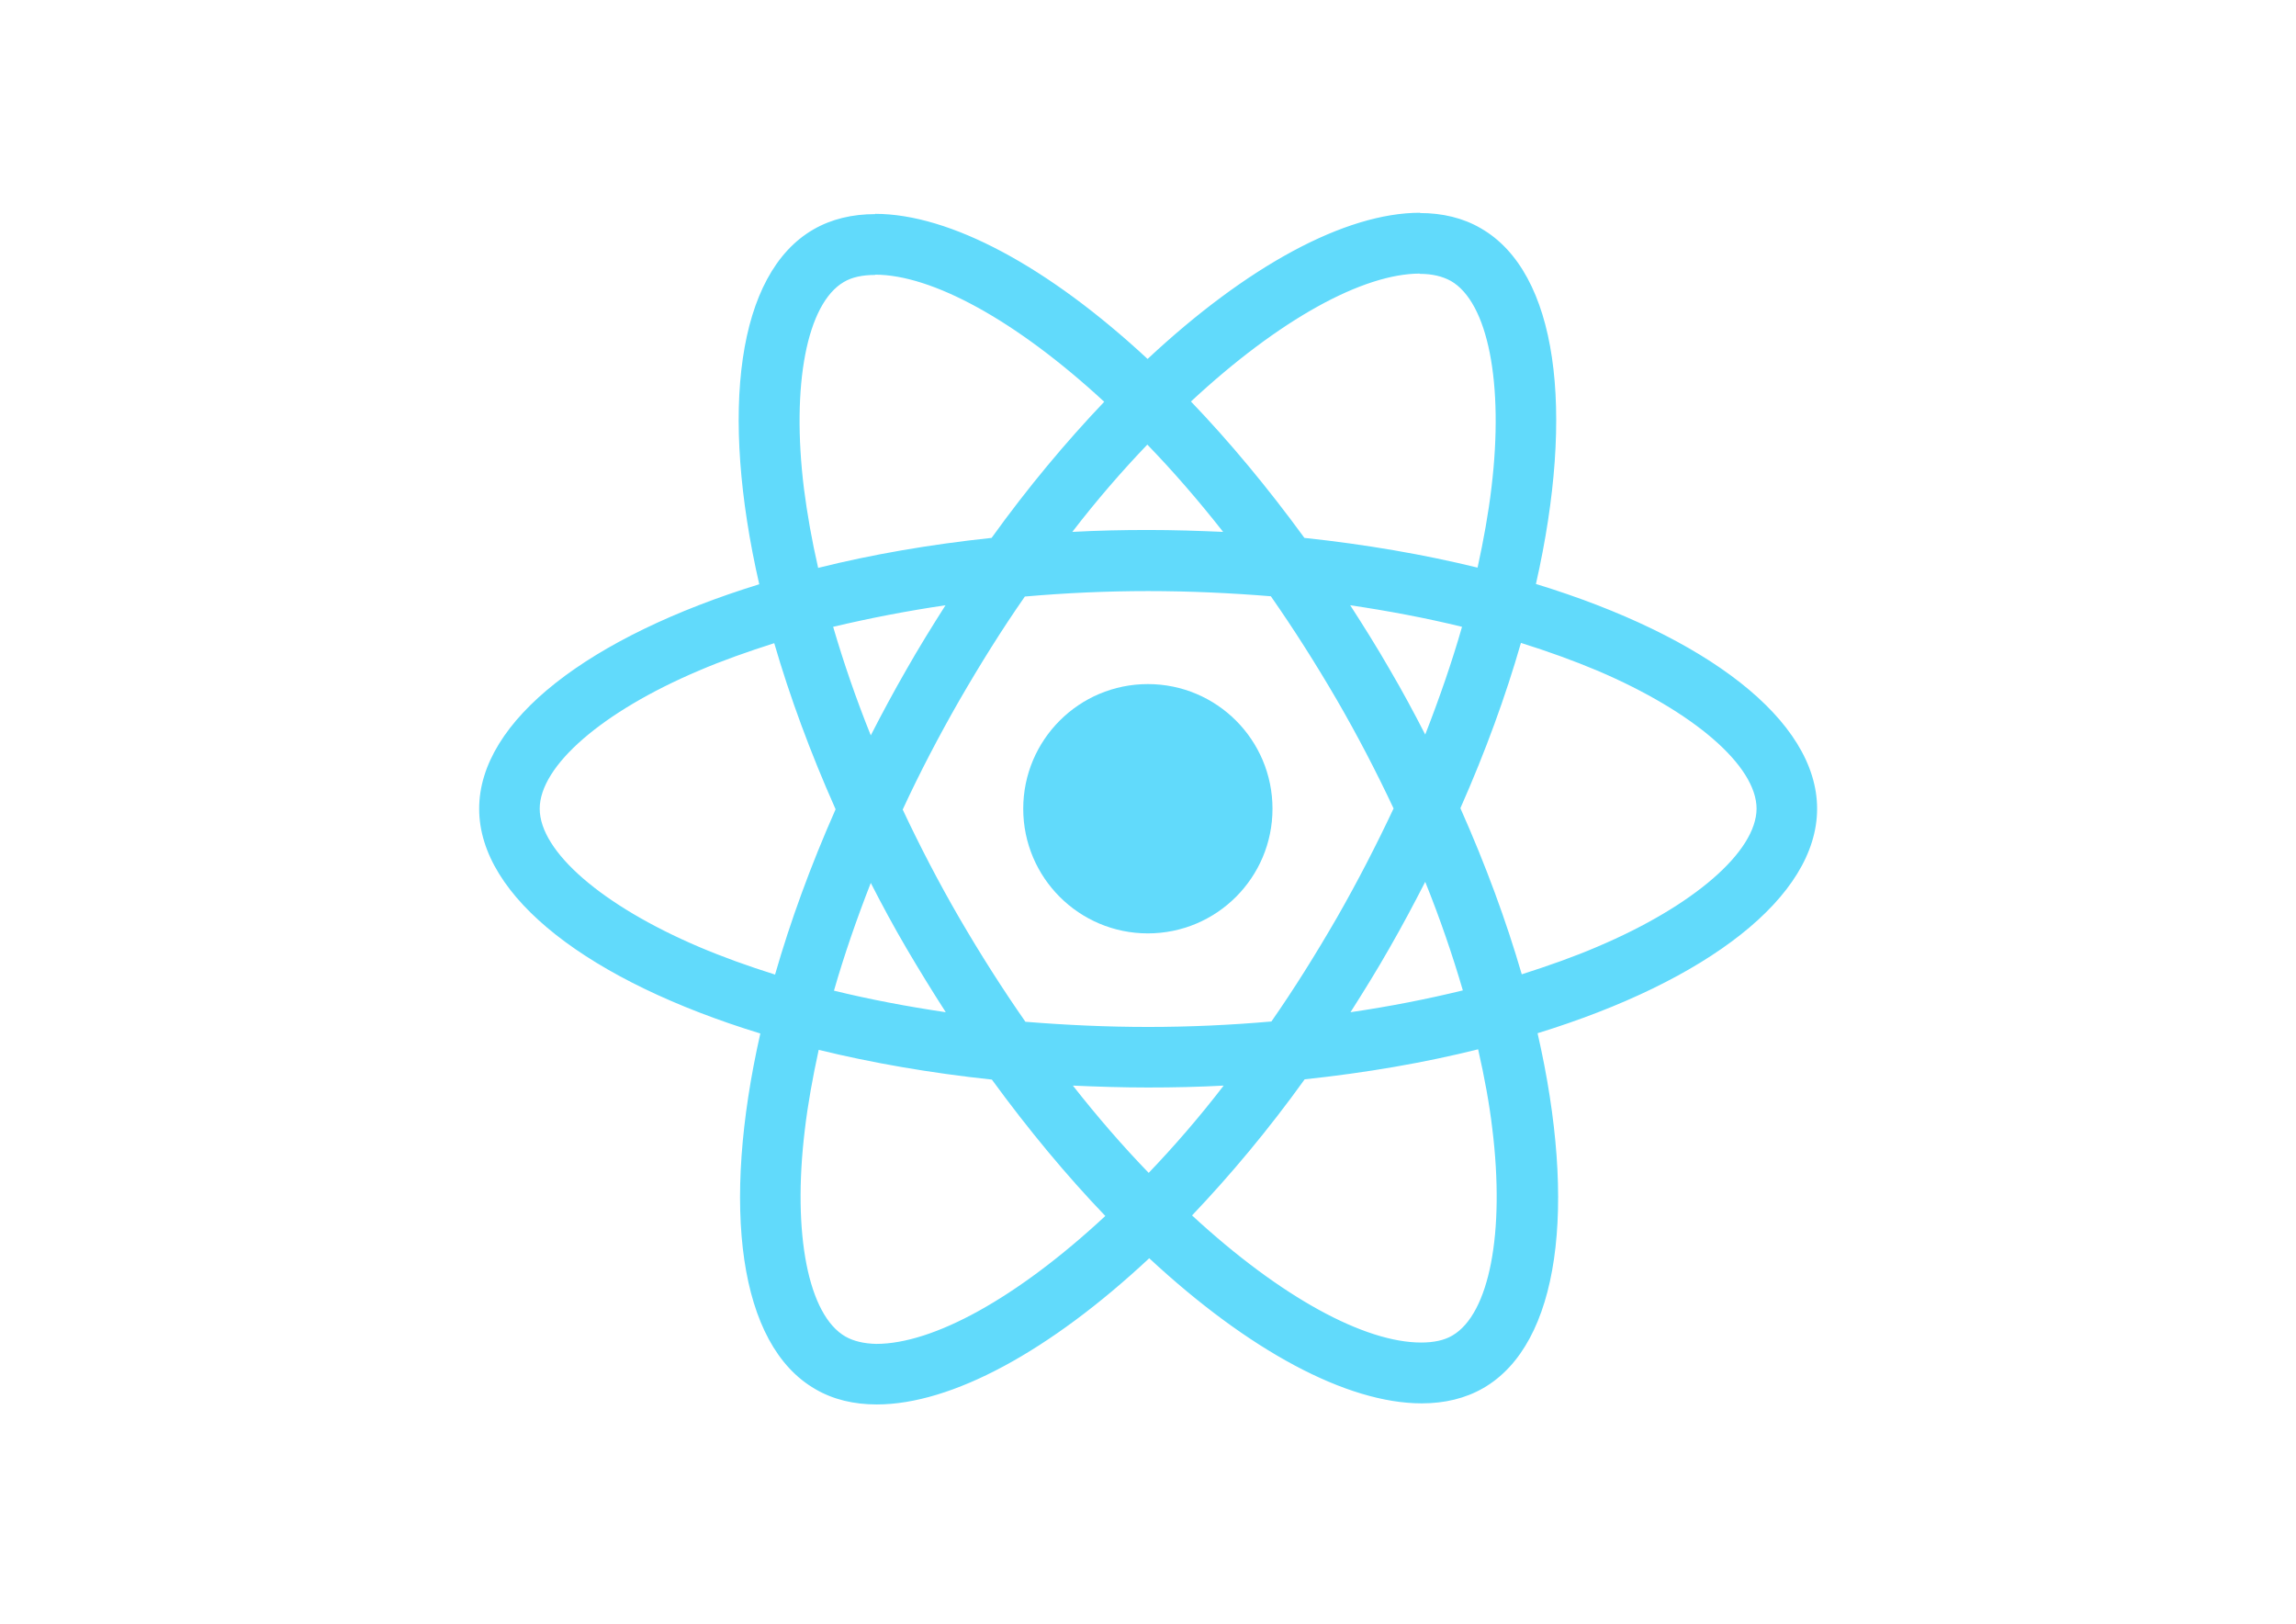
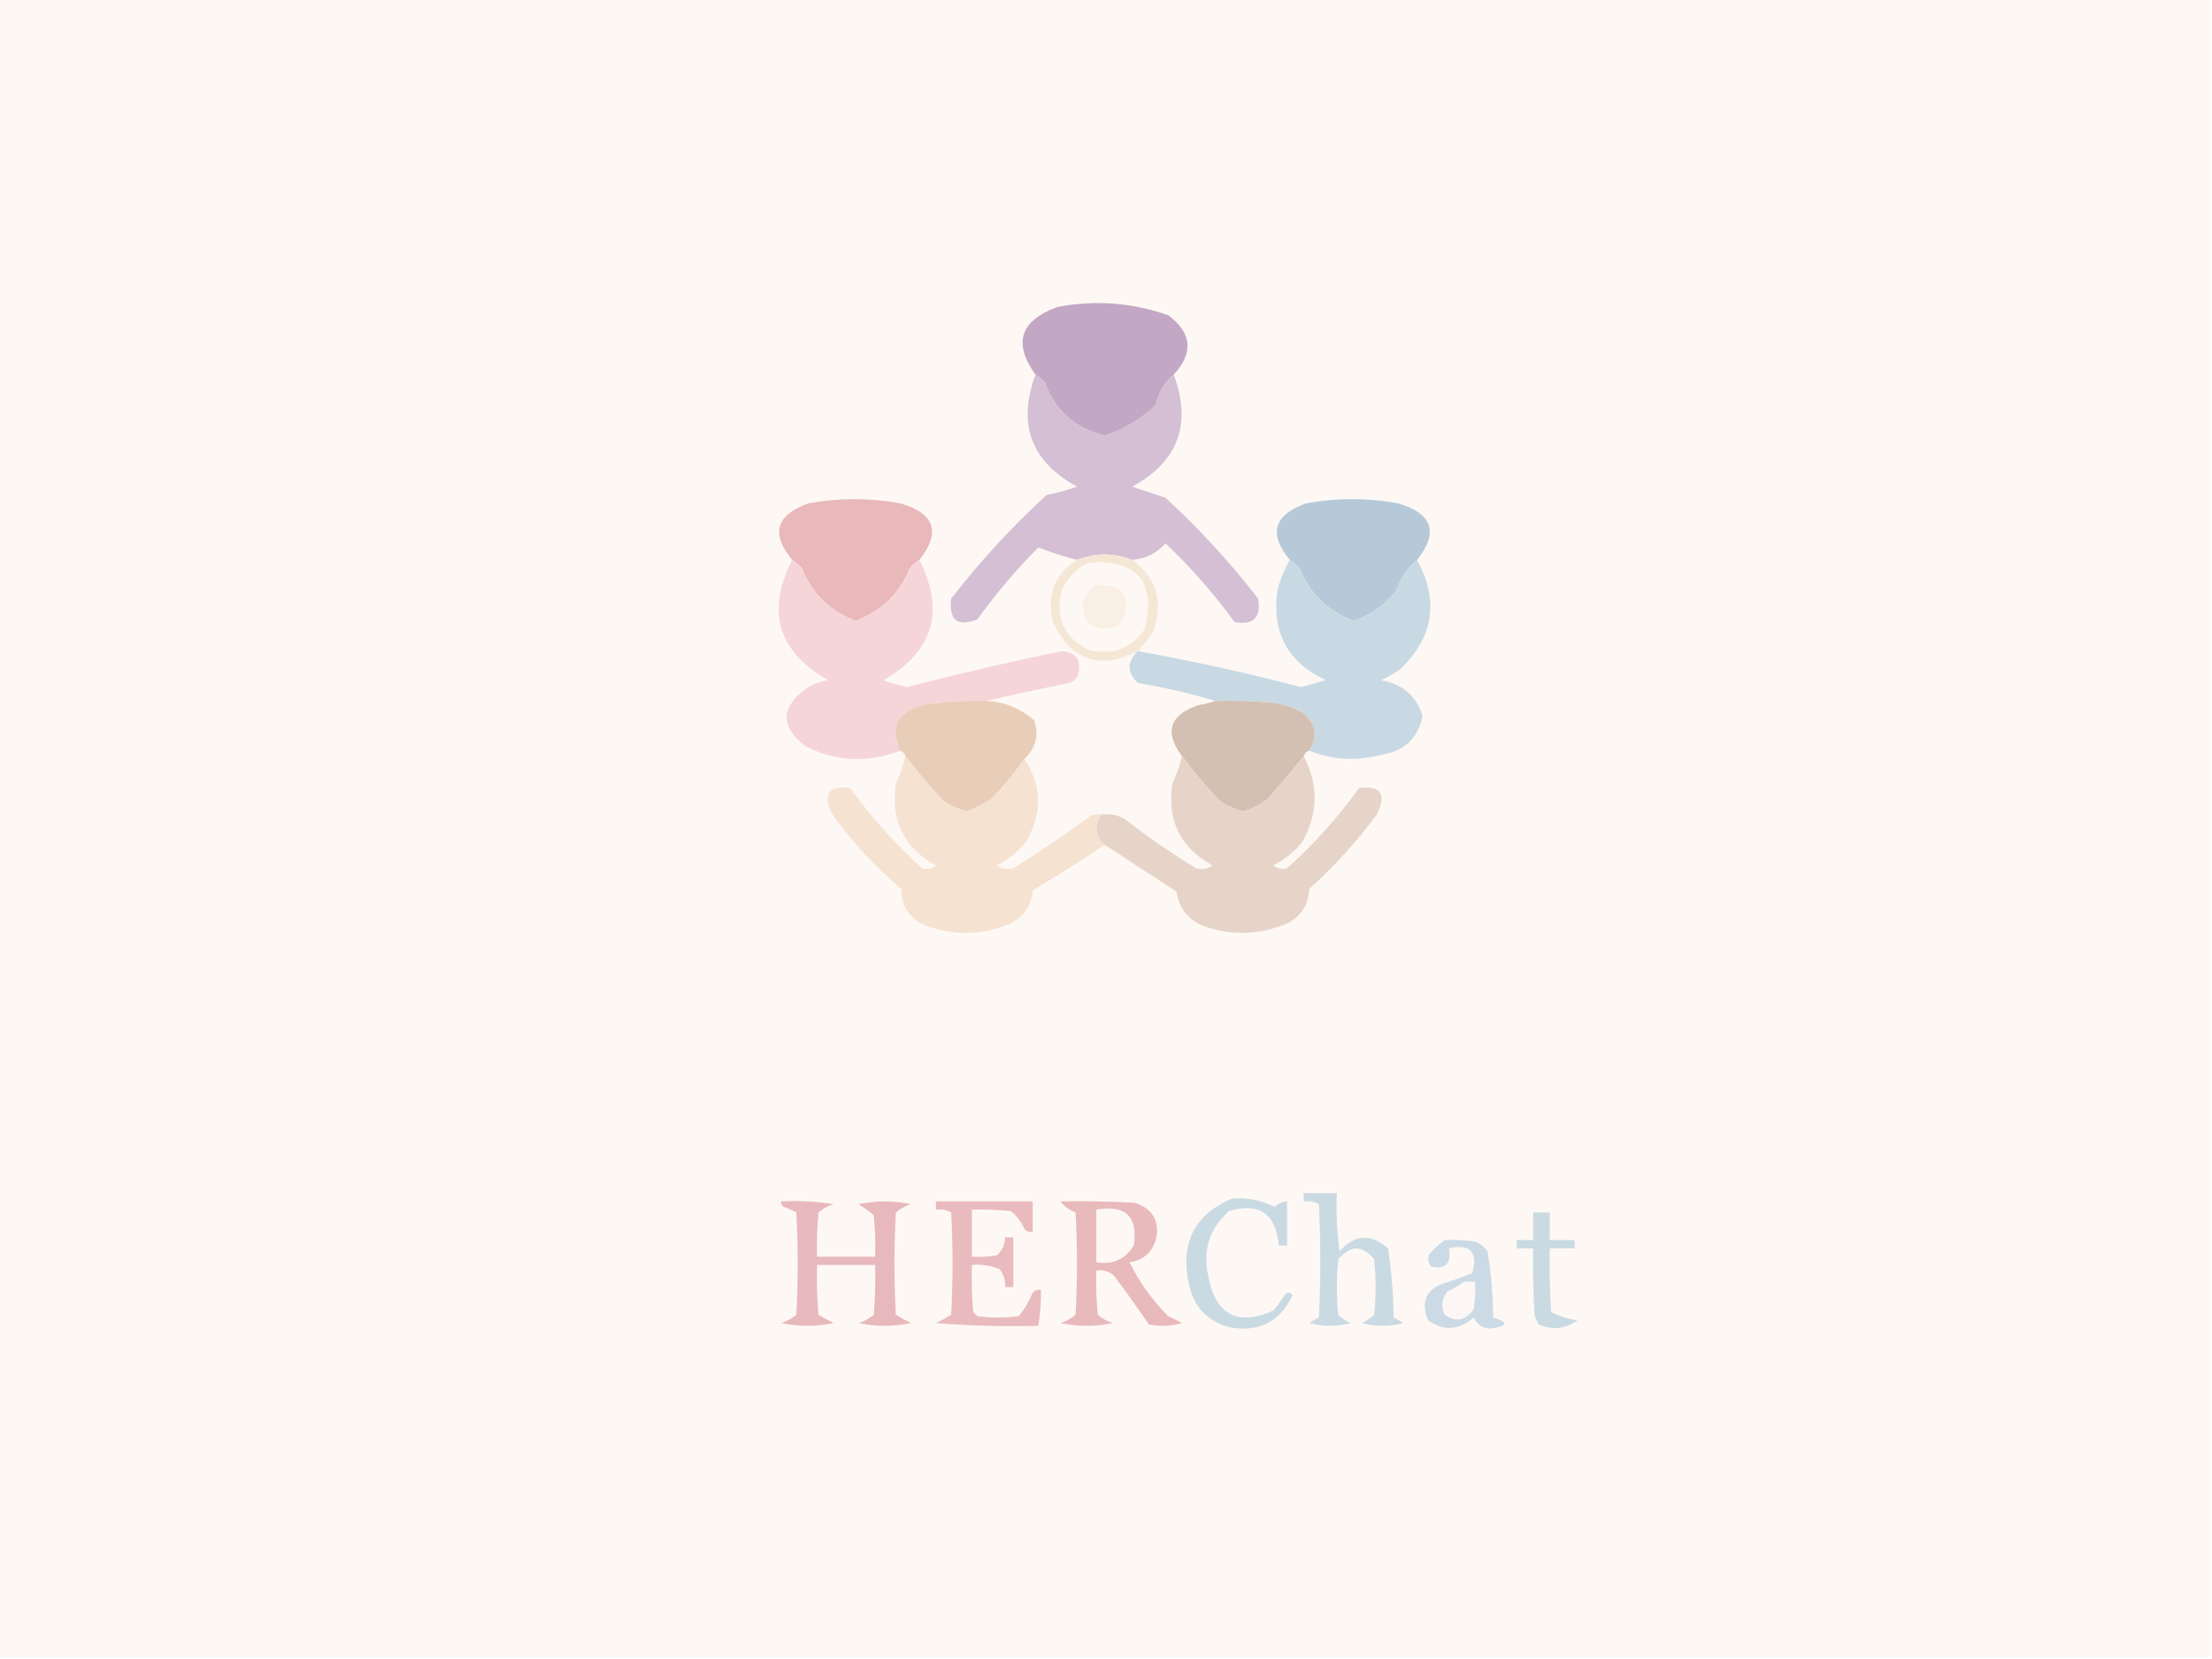
- <svg xmlns="http://www.w3.org/2000/svg" viewBox="0 0 841.9 595.3">
-   <g fill="#61DAFB">
-     <path d="M666.3 296.5c0-32.5-40.7-63.3-103.1-82.4 14.4-63.6 8-114.2-20.2-130.4-6.5-3.8-14.1-5.6-22.4-5.6v22.3c4.6 0 8.3.9 11.4 2.6 13.6 7.8 19.5 37.5 14.9 75.7-1.1 9.4-2.9 19.3-5.1 29.4-19.6-4.8-41-8.5-63.5-10.9-13.5-18.5-27.5-35.3-41.6-50 32.6-30.3 63.2-46.9 84-46.9V78c-27.5 0-63.5 19.6-99.9 53.6-36.4-33.8-72.4-53.2-99.9-53.2v22.3c20.7 0 51.4 16.5 84 46.6-14 14.7-28 31.4-41.3 49.9-22.6 2.4-44 6.1-63.6 11-2.3-10-4-19.7-5.2-29-4.7-38.2 1.1-67.9 14.6-75.8 3-1.8 6.9-2.6 11.5-2.6V78.5c-8.4 0-16 1.8-22.6 5.6-28.1 16.2-34.4 66.7-19.9 130.1-62.2 19.2-102.7 49.9-102.7 82.3 0 32.5 40.7 63.3 103.1 82.4-14.4 63.6-8 114.2 20.2 130.4 6.5 3.8 14.1 5.6 22.5 5.6 27.5 0 63.5-19.6 99.9-53.6 36.4 33.8 72.4 53.2 99.9 53.2 8.4 0 16-1.8 22.6-5.6 28.1-16.2 34.4-66.7 19.9-130.1 62-19.1 102.5-49.9 102.5-82.3zm-130.2-66.7c-3.7 12.9-8.3 26.2-13.5 39.5-4.1-8-8.4-16-13.1-24-4.6-8-9.5-15.8-14.4-23.4 14.2 2.1 27.9 4.7 41 7.9zm-45.8 106.5c-7.8 13.5-15.8 26.3-24.1 38.2-14.9 1.3-30 2-45.2 2-15.1 0-30.2-.7-45-1.9-8.3-11.9-16.4-24.6-24.2-38-7.6-13.1-14.5-26.4-20.8-39.8 6.2-13.4 13.2-26.8 20.7-39.9 7.8-13.5 15.8-26.3 24.1-38.2 14.9-1.3 30-2 45.2-2 15.1 0 30.2.7 45 1.9 8.3 11.9 16.4 24.6 24.2 38 7.6 13.1 14.5 26.4 20.8 39.8-6.3 13.4-13.2 26.8-20.7 39.9zm32.3-13c5.4 13.4 10 26.8 13.8 39.8-13.1 3.2-26.9 5.9-41.2 8 4.9-7.7 9.8-15.6 14.4-23.7 4.6-8 8.9-16.1 13-24.1zM421.2 430c-9.3-9.6-18.6-20.3-27.8-32 9 .4 18.2.7 27.5.7 9.4 0 18.7-.2 27.8-.7-9 11.7-18.3 22.4-27.5 32zm-74.4-58.9c-14.2-2.1-27.9-4.7-41-7.9 3.7-12.9 8.3-26.2 13.5-39.5 4.1 8 8.4 16 13.1 24 4.7 8 9.5 15.8 14.4 23.4zM420.7 163c9.3 9.6 18.6 20.3 27.8 32-9-.4-18.2-.7-27.5-.7-9.4 0-18.7.2-27.8.7 9-11.7 18.3-22.4 27.5-32zm-74 58.9c-4.9 7.7-9.8 15.6-14.4 23.7-4.6 8-8.9 16-13 24-5.4-13.4-10-26.8-13.8-39.8 13.1-3.1 26.9-5.8 41.2-7.9zm-90.5 125.2c-35.4-15.1-58.3-34.9-58.3-50.6 0-15.7 22.9-35.6 58.3-50.6 8.6-3.7 18-7 27.7-10.1 5.7 19.6 13.2 40 22.5 60.9-9.2 20.8-16.6 41.1-22.2 60.6-9.9-3.1-19.3-6.5-28-10.2zM310 490c-13.6-7.8-19.5-37.5-14.9-75.7 1.1-9.4 2.9-19.3 5.1-29.4 19.6 4.8 41 8.5 63.5 10.9 13.5 18.5 27.5 35.3 41.6 50-32.6 30.3-63.2 46.9-84 46.9-4.5-.1-8.3-1-11.3-2.7zm237.2-76.2c4.7 38.2-1.1 67.9-14.6 75.8-3 1.8-6.9 2.6-11.5 2.6-20.7 0-51.4-16.5-84-46.6 14-14.7 28-31.4 41.3-49.9 22.6-2.4 44-6.1 63.6-11 2.3 10.1 4.1 19.8 5.2 29.1zm38.5-66.7c-8.6 3.7-18 7-27.7 10.1-5.7-19.6-13.2-40-22.5-60.9 9.2-20.8 16.6-41.1 22.2-60.6 9.9 3.1 19.3 6.5 28.1 10.2 35.4 15.1 58.3 34.9 58.3 50.6-.1 15.7-23 35.6-58.4 50.6zM320.8 78.4z" />
-     <circle cx="420.9" cy="296.5" r="45.7" />
-     <path d="M520.5 78.1z" />
+ <svg xmlns="http://www.w3.org/2000/svg" version="1.1" width="800px" height="600px" style="shape-rendering:geometricPrecision; text-rendering:geometricPrecision; image-rendering:optimizeQuality; fill-rule:evenodd; clip-rule:evenodd">
+   <g>
+     <path style="opacity:1" fill="#fef8f4" d="M -0.5,-0.5 C 266.167,-0.5 532.833,-0.5 799.5,-0.5C 799.5,199.5 799.5,399.5 799.5,599.5C 532.833,599.5 266.167,599.5 -0.5,599.5C -0.5,399.5 -0.5,199.5 -0.5,-0.5 Z" />
+   </g>
+   <g>
+     <path style="opacity:1" fill="#c2a8c4" d="M 424.5,135.5 C 421.143,138.337 418.976,142.003 418,146.5C 412.704,151.629 406.537,155.296 399.5,157.5C 388.827,154.945 381.661,148.612 378,138.5C 376.961,137.29 375.794,136.29 374.5,135.5C 366.27,124.074 368.937,115.908 382.5,111C 396.149,108.436 409.482,109.436 422.5,114C 431.093,120.401 431.76,127.567 424.5,135.5 Z" />
+   </g>
+   <g>
+     <path style="opacity:1" fill="#d4bfd4" d="M 374.5,135.5 C 375.794,136.29 376.961,137.29 378,138.5C 381.661,148.612 388.827,154.945 399.5,157.5C 406.537,155.296 412.704,151.629 418,146.5C 418.976,142.003 421.143,138.337 424.5,135.5C 431.12,153.409 426.12,166.909 409.5,176C 413.5,177.333 417.5,178.667 421.5,180C 433.715,191.215 444.882,203.382 455,216.5C 456.167,223.333 453.333,226.167 446.5,225C 439.069,214.734 430.735,205.234 421.5,196.5C 418.304,200.098 414.304,202.098 409.5,202.5C 402.802,199.88 396.135,199.88 389.5,202.5C 384.639,201.216 379.972,199.716 375.5,198C 367.454,206.11 360.121,214.777 353.5,224C 346.295,226.803 343.128,224.303 344,216.5C 354.452,203.048 365.952,190.548 378.5,179C 382.249,178.292 385.916,177.292 389.5,176C 372.88,166.909 367.88,153.409 374.5,135.5 Z" />
+   </g>
+   <g>
+     <path style="opacity:1" fill="#e8b8bb" d="M 332.5,202.5 C 331.206,203.29 330.039,204.29 329,205.5C 325.304,214.696 318.804,221.029 309.5,224.5C 300.224,221.058 293.724,214.724 290,205.5C 288.961,204.29 287.794,203.29 286.5,202.5C 278.632,193.022 280.632,186.188 292.5,182C 303.497,180.037 314.497,180.037 325.5,182C 338.094,185.643 340.427,192.476 332.5,202.5 Z" />
+   </g>
+   <g>
+     <path style="opacity:1" fill="#b5c9d8" d="M 512.5,202.5 C 509.035,205.406 506.535,209.073 505,213.5C 500.9,218.789 495.733,222.455 489.5,224.5C 480.228,221.062 473.728,214.729 470,205.5C 468.961,204.29 467.794,203.29 466.5,202.5C 458.62,193.041 460.62,186.208 472.5,182C 483.497,180.037 494.497,180.037 505.5,182C 518.094,185.643 520.427,192.476 512.5,202.5 Z" />
+   </g>
+   <g>
+     <path style="opacity:1" fill="#f5e7d5" d="M 409.5,202.5 C 418.415,209.114 420.915,217.781 417,228.5C 415.334,230.996 413.5,233.329 411.5,235.5C 397.827,242.309 387.661,238.976 381,225.5C 378.285,215.625 381.118,207.958 389.5,202.5C 396.135,199.88 402.802,199.88 409.5,202.5 Z" />
+   </g>
+   <g>
+     <path style="opacity:1" fill="#f5d5d8" d="M 286.5,202.5 C 287.794,203.29 288.961,204.29 290,205.5C 293.724,214.724 300.224,221.058 309.5,224.5C 318.804,221.029 325.304,214.696 329,205.5C 330.039,204.29 331.206,203.29 332.5,202.5C 341.897,221.076 337.564,235.576 319.5,246C 322.276,247.037 325.11,247.87 328,248.5C 346.554,243.695 365.22,239.362 384,235.5C 389.116,235.939 391.116,238.605 390,243.5C 389.5,245.333 388.333,246.5 386.5,247C 376.472,249.105 366.472,251.272 356.5,253.5C 348.786,253.295 341.119,253.795 333.5,255C 324.448,257.6 321.781,263.1 325.5,271.5C 313.891,275.976 302.558,275.476 291.5,270C 282.167,263 282.167,256 291.5,249C 293.957,247.438 296.624,246.438 299.5,246C 281.337,235.676 277.004,221.176 286.5,202.5 Z" />
+   </g>
+   <g>
+     <path style="opacity:1" fill="#fef8f4" d="M 393.5,203.5 C 411.344,202.213 418.178,210.213 414,227.5C 409.037,234.714 402.203,237.214 393.5,235C 384.752,230.455 381.585,223.288 384,213.5C 386.022,208.98 389.189,205.647 393.5,203.5 Z" />
+   </g>
+   <g>
+     <path style="opacity:1" fill="#c8d9e3" d="M 466.5,202.5 C 467.794,203.29 468.961,204.29 470,205.5C 473.728,214.729 480.228,221.062 489.5,224.5C 495.733,222.455 500.9,218.789 505,213.5C 506.535,209.073 509.035,205.406 512.5,202.5C 520.514,217.189 518.514,230.355 506.5,242C 504.259,243.522 501.926,244.855 499.5,246C 507.243,247.344 512.243,251.678 514.5,259C 512.817,267.04 507.817,271.707 499.5,273C 490.621,275.37 481.954,274.87 473.5,271.5C 476.65,266.418 475.983,261.918 471.5,258C 467.479,255.66 463.146,254.326 458.5,254C 452.175,253.5 445.842,253.334 439.5,253.5C 430.424,250.781 421.09,248.614 411.5,247C 407.542,243.092 407.542,239.259 411.5,235.5C 431.324,239.039 450.991,243.372 470.5,248.5C 473.49,247.674 476.49,246.841 479.5,246C 465.698,239.568 459.865,228.734 462,213.5C 463.027,209.574 464.527,205.907 466.5,202.5 Z" />
+   </g>
+   <g>
+     <path style="opacity:1" fill="#faefe4" d="M 396.5,211.5 C 406.034,211.244 409.201,215.578 406,224.5C 401.667,228.5 397.333,228.5 393,224.5C 390.325,219.011 391.492,214.678 396.5,211.5 Z" />
+   </g>
+   <g>
+     <path style="opacity:1" fill="#e8ceb9" d="M 356.5,253.5 C 363.065,253.749 368.899,256.083 374,260.5C 375.837,265.839 374.67,270.506 370.5,274.5C 366.877,279.539 362.877,284.373 358.5,289C 355.625,290.789 352.625,292.289 349.5,293.5C 346.721,292.611 344.055,291.444 341.5,290C 336.459,284.707 331.793,279.207 327.5,273.5C 327.167,272.5 326.5,271.833 325.5,271.5C 321.781,263.1 324.448,257.6 333.5,255C 341.119,253.795 348.786,253.295 356.5,253.5 Z" />
+   </g>
+   <g>
+     <path style="opacity:1" fill="#d4c0b3" d="M 439.5,253.5 C 445.842,253.334 452.175,253.5 458.5,254C 463.146,254.326 467.479,255.66 471.5,258C 475.983,261.918 476.65,266.418 473.5,271.5C 472.5,271.833 471.833,272.5 471.5,273.5C 467.304,278.688 462.971,283.855 458.5,289C 455.779,291.027 452.779,292.527 449.5,293.5C 446.716,292.608 444.05,291.442 441.5,290C 436.459,284.707 431.793,279.207 427.5,273.5C 420.958,264.724 422.958,258.557 433.5,255C 435.586,254.685 437.586,254.185 439.5,253.5 Z" />
+   </g>
+   <g>
+     <path style="opacity:1" fill="#f5e2d1" d="M 327.5,273.5 C 331.793,279.207 336.459,284.707 341.5,290C 344.055,291.444 346.721,292.611 349.5,293.5C 352.625,292.289 355.625,290.789 358.5,289C 362.877,284.373 366.877,279.539 370.5,274.5C 376.902,284.269 377.069,294.269 371,304.5C 368.079,308.092 364.579,310.925 360.5,313C 362.365,314.301 364.365,314.635 366.5,314C 376.107,308.058 385.44,301.725 394.5,295C 395.793,294.51 397.127,294.343 398.5,294.5C 395.656,298.441 395.989,302.107 399.5,305.5C 391.059,311.228 382.392,316.728 373.5,322C 373.013,327.476 370.346,331.476 365.5,334C 355.6,338.137 345.6,338.47 335.5,335C 329.21,332.708 326.043,328.208 326,321.5C 316.523,313.534 308.189,304.534 301,294.5C 297.44,287.143 299.607,283.977 307.5,285C 315.055,295.561 323.722,305.228 333.5,314C 335.289,314.52 336.956,314.187 338.5,313C 326.878,306.589 322.045,296.756 324,283.5C 325.467,280.242 326.633,276.908 327.5,273.5 Z" />
+   </g>
+   <g>
+     <path style="opacity:1" fill="#e6d4c8" d="M 427.5,273.5 C 431.793,279.207 436.459,284.707 441.5,290C 444.05,291.442 446.716,292.608 449.5,293.5C 452.779,292.527 455.779,291.027 458.5,289C 462.971,283.855 467.304,278.688 471.5,273.5C 476.93,283.888 476.764,294.222 471,304.5C 468.079,308.092 464.579,310.925 460.5,313C 462.044,314.187 463.711,314.52 465.5,314C 475.278,305.228 483.945,295.561 491.5,285C 499.393,283.977 501.56,287.143 498,294.5C 490.759,304.298 482.592,313.298 473.5,321.5C 473.221,327.231 470.554,331.397 465.5,334C 455.613,338.142 445.613,338.475 435.5,335C 429.754,332.754 426.42,328.588 425.5,322.5C 416.776,316.813 408.11,311.146 399.5,305.5C 395.989,302.107 395.656,298.441 398.5,294.5C 401.32,294.248 403.986,294.748 406.5,296C 414.818,302.493 423.485,308.493 432.5,314C 434.635,314.635 436.635,314.301 438.5,313C 426.878,306.589 422.045,296.756 424,283.5C 425.467,280.242 426.633,276.908 427.5,273.5 Z" />
+   </g>
+   <g>
+     <path style="opacity:1" fill="#e8b9bc" d="M 282.5,434.5 C 288.868,434.17 295.202,434.504 301.5,435.5C 299.433,436.134 297.6,437.134 296,438.5C 295.501,443.823 295.334,449.156 295.5,454.5C 302.5,454.5 309.5,454.5 316.5,454.5C 316.666,449.489 316.499,444.489 316,439.5C 314.255,438.044 312.422,436.711 310.5,435.5C 316.833,434.167 323.167,434.167 329.5,435.5C 327.433,436.134 325.6,437.134 324,438.5C 323.333,450.833 323.333,463.167 324,475.5C 325.78,476.594 327.614,477.594 329.5,478.5C 323.167,479.833 316.833,479.833 310.5,478.5C 312.567,477.866 314.4,476.866 316,475.5C 316.499,469.509 316.666,463.509 316.5,457.5C 309.5,457.5 302.5,457.5 295.5,457.5C 295.334,463.509 295.501,469.509 296,475.5C 297.78,476.594 299.614,477.594 301.5,478.5C 295.167,479.833 288.833,479.833 282.5,478.5C 284.567,477.866 286.4,476.866 288,475.5C 288.667,463.167 288.667,450.833 288,438.5C 286.559,437.74 285.059,437.074 283.5,436.5C 282.702,436.043 282.369,435.376 282.5,434.5 Z" />
+   </g>
+   <g>
+     <path style="opacity:1" fill="#e9bbbe" d="M 338.5,434.5 C 350.167,434.5 361.833,434.5 373.5,434.5C 373.5,438.167 373.5,441.833 373.5,445.5C 372.325,445.719 371.325,445.386 370.5,444.5C 369.408,441.906 367.741,439.739 365.5,438C 360.845,437.501 356.179,437.334 351.5,437.5C 351.5,443.167 351.5,448.833 351.5,454.5C 354.518,454.665 357.518,454.498 360.5,454C 362.451,452.266 363.451,450.099 363.5,447.5C 364.5,447.5 365.5,447.5 366.5,447.5C 366.5,453.5 366.5,459.5 366.5,465.5C 365.5,465.5 364.5,465.5 363.5,465.5C 363.683,463.064 363.016,460.897 361.5,459C 358.312,457.684 354.978,457.184 351.5,457.5C 351.334,463.176 351.501,468.843 352,474.5C 352.5,475 353,475.5 353.5,476C 358.5,476.667 363.5,476.667 368.5,476C 370.545,473.414 372.211,470.58 373.5,467.5C 374.325,466.614 375.325,466.281 376.5,466.5C 376.533,470.869 376.2,475.202 375.5,479.5C 363.149,479.832 350.815,479.499 338.5,478.5C 340.386,477.594 342.22,476.594 344,475.5C 344.667,463.167 344.667,450.833 344,438.5C 342.301,437.594 340.467,437.261 338.5,437.5C 338.5,436.5 338.5,435.5 338.5,434.5 Z" />
+   </g>
+   <g>
+     <path style="opacity:1" fill="#e8babc" d="M 383.5,434.5 C 392.506,434.334 401.506,434.5 410.5,435C 417.049,437.266 419.549,441.766 418,448.5C 416.497,453.172 413.33,455.839 408.5,456.5C 412.029,463.688 416.696,470.188 422.5,476C 424.221,476.739 425.887,477.573 427.5,478.5C 423.541,479.66 419.541,479.827 415.5,479C 411.456,473.079 407.289,467.245 403,461.5C 401.211,459.771 399.044,459.104 396.5,459.5C 396.334,464.844 396.501,470.177 397,475.5C 398.6,476.866 400.433,477.866 402.5,478.5C 396.167,479.833 389.833,479.833 383.5,478.5C 385.567,477.866 387.4,476.866 389,475.5C 389.667,463.167 389.667,450.833 389,438.5C 386.689,437.603 384.856,436.27 383.5,434.5 Z" />
+   </g>
+   <g>
+     <path style="opacity:1" fill="#cadae3" d="M 445.5,433.5 C 450.966,433.014 456.132,434.014 461,436.5C 462.3,435.293 463.8,434.626 465.5,434.5C 465.5,439.833 465.5,445.167 465.5,450.5C 464.5,450.5 463.5,450.5 462.5,450.5C 461.444,438.92 455.444,434.753 444.5,438C 437.398,444.307 434.898,452.14 437,461.5C 439.65,475.574 447.483,479.74 460.5,474C 461.956,472.255 463.289,470.422 464.5,468.5C 465.5,467.167 466.5,467.167 467.5,468.5C 462.822,478.172 455.156,482.006 444.5,480C 436.565,477.732 431.732,472.565 430,464.5C 426.739,449.687 431.906,439.353 445.5,433.5 Z" />
+   </g>
+   <g>
+     <path style="opacity:1" fill="#fef8f4" d="M 396.5,437.5 C 407.155,435.657 411.655,439.99 410,450.5C 406.948,455.472 402.448,457.472 396.5,456.5C 396.5,450.167 396.5,443.833 396.5,437.5 Z" />
+   </g>
+   <g>
+     <path style="opacity:1" fill="#c9dae3" d="M 554.5,438.5 C 556.5,438.5 558.5,438.5 560.5,438.5C 560.5,441.833 560.5,445.167 560.5,448.5C 563.5,448.5 566.5,448.5 569.5,448.5C 569.5,449.5 569.5,450.5 569.5,451.5C 566.5,451.5 563.5,451.5 560.5,451.5C 560.334,459.174 560.5,466.841 561,474.5C 563.908,476.025 567.074,477.025 570.5,477.5C 566.118,480.674 561.451,481.174 556.5,479C 555.809,477.933 555.309,476.766 555,475.5C 554.5,467.507 554.334,459.507 554.5,451.5C 552.5,451.5 550.5,451.5 548.5,451.5C 548.5,450.5 548.5,449.5 548.5,448.5C 550.5,448.5 552.5,448.5 554.5,448.5C 554.5,445.167 554.5,441.833 554.5,438.5 Z" />
+   </g>
+   <g>
+     <path style="opacity:1" fill="#cadae3" d="M 471.5,431.5 C 475.5,431.5 479.5,431.5 483.5,431.5C 483.17,438.532 483.503,445.532 484.5,452.5C 490.078,446.342 495.911,446.008 502,451.5C 503.273,459.731 503.94,468.064 504,476.5C 505.205,477.071 506.372,477.738 507.5,478.5C 502.5,479.833 497.5,479.833 492.5,478.5C 494.193,477.772 495.693,476.772 497,475.5C 497.667,468.833 497.667,462.167 497,455.5C 492.844,450.243 488.511,450.243 484,455.5C 483.333,462.167 483.333,468.833 484,475.5C 485.307,476.772 486.807,477.772 488.5,478.5C 483.5,479.833 478.5,479.833 473.5,478.5C 474.628,477.738 475.795,477.071 477,476.5C 477.667,462.833 477.667,449.167 477,435.5C 475.301,434.594 473.467,434.261 471.5,434.5C 471.5,433.5 471.5,432.5 471.5,431.5 Z" />
+   </g>
+   <g>
+     <path style="opacity:1" fill="#cbdae4" d="M 522.5,448.5 C 526.182,448.335 529.848,448.501 533.5,449C 535.286,449.785 536.786,450.951 538,452.5C 539.27,460.397 539.937,468.397 540,476.5C 545.802,478.271 545.469,479.605 539,480.5C 536.201,480.368 534.201,479.035 533,476.5C 527.627,481.157 522.127,481.491 516.5,477.5C 513.721,470.81 515.721,466.31 522.5,464C 525.871,462.932 529.204,461.765 532.5,460.5C 534.555,452.723 531.721,449.723 524,451.5C 524.937,457.08 522.77,459.246 517.5,458C 516.446,456.612 516.28,455.112 517,453.5C 518.73,451.598 520.563,449.931 522.5,448.5 Z" />
+   </g>
+   <g>
+     <path style="opacity:1" fill="#fcf7f4" d="M 529.5,463.5 C 530.833,463.5 532.167,463.5 533.5,463.5C 533.665,466.85 533.498,470.183 533,473.5C 530.019,477.626 526.519,478.293 522.5,475.5C 521.073,472.467 521.406,469.634 523.5,467C 525.727,466.059 527.727,464.892 529.5,463.5 Z" />
  </g>
</svg>
